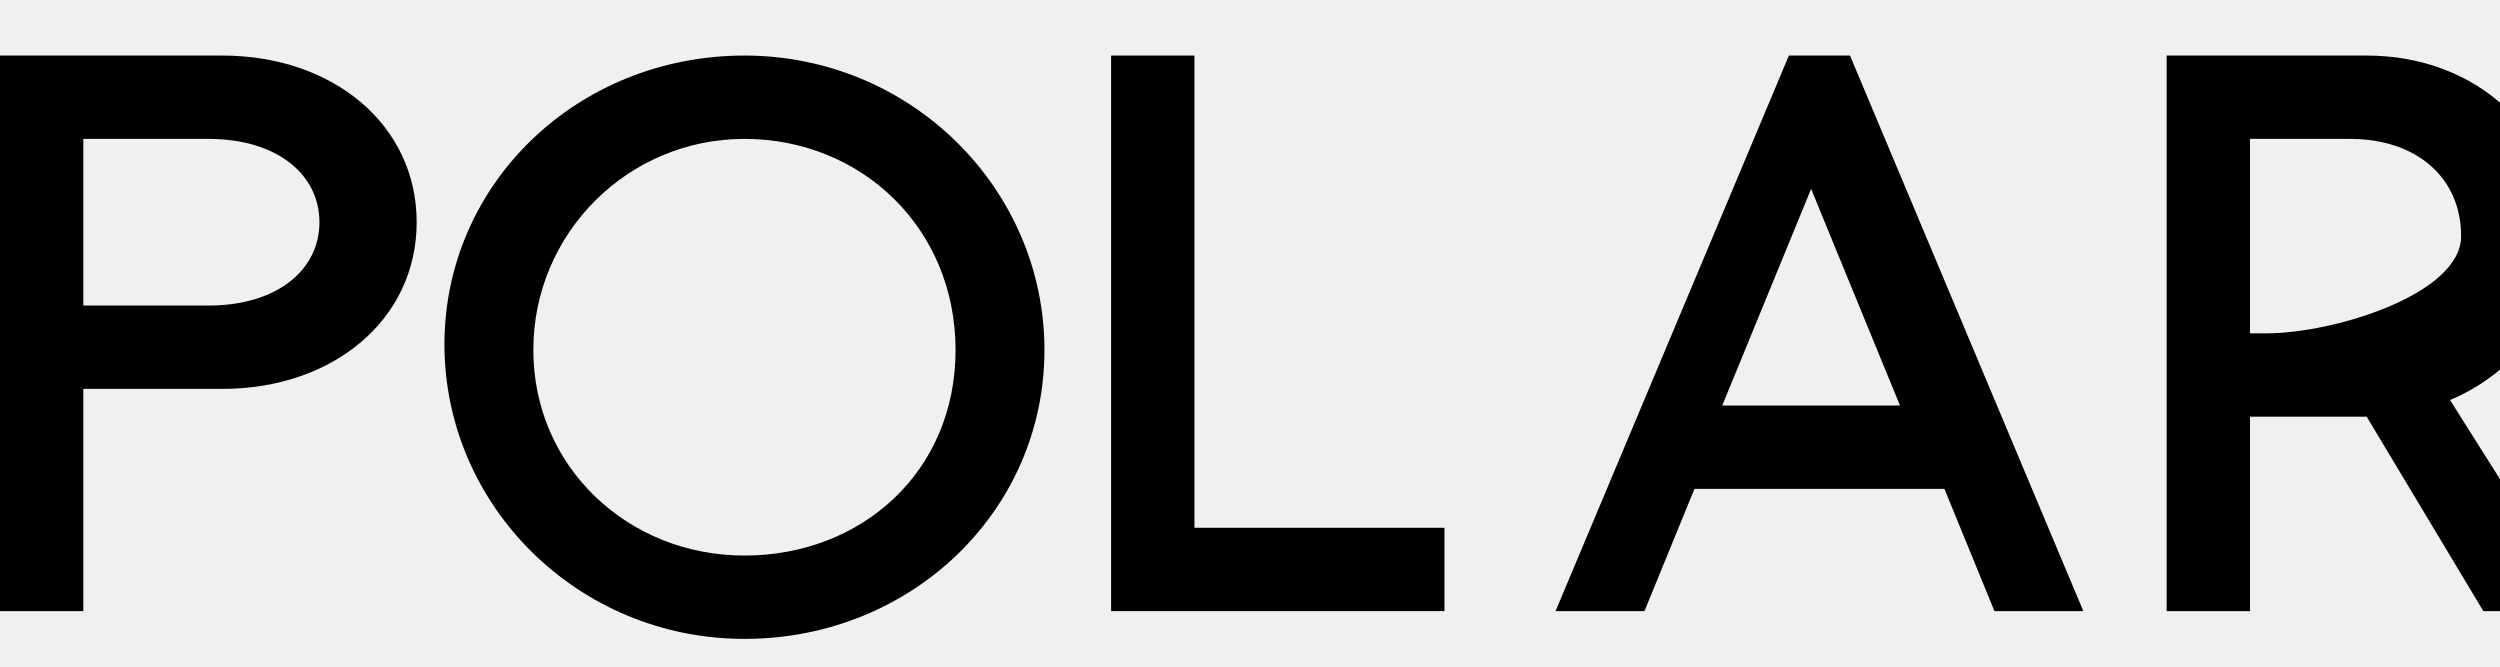
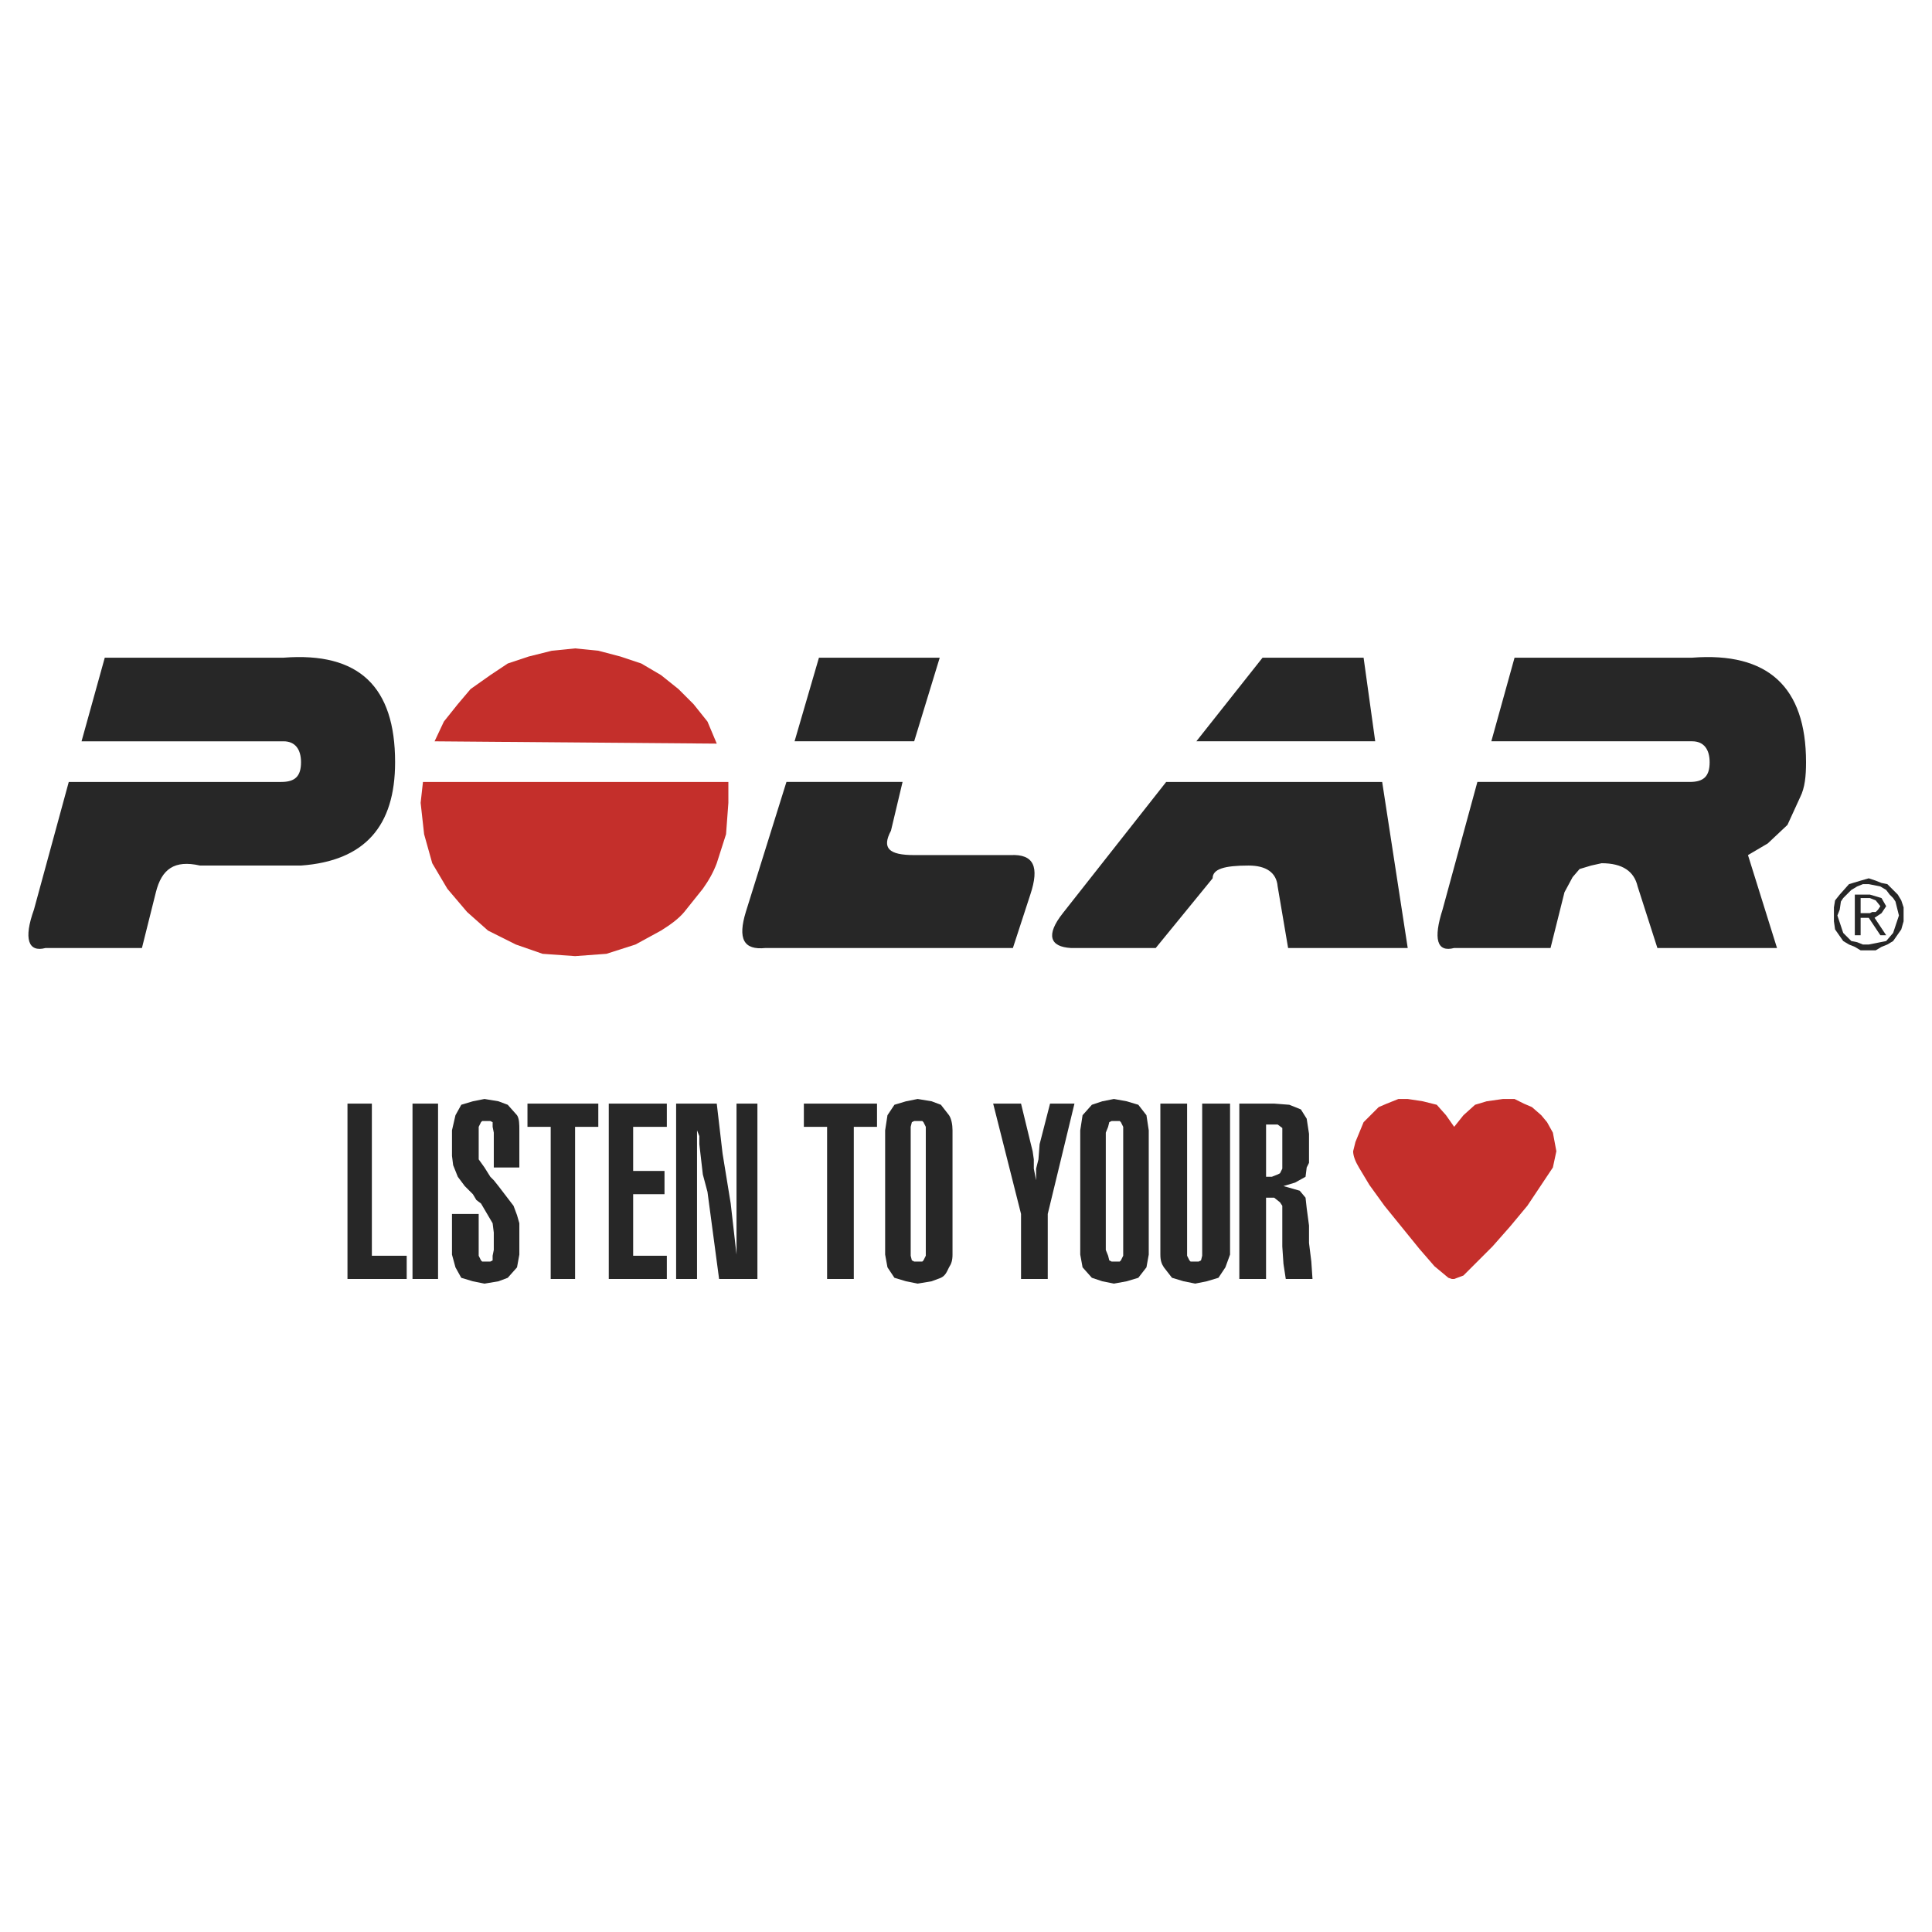
- <svg xmlns="http://www.w3.org/2000/svg" viewBox="0 0 90 24" fill="currentColor">
-   <path d="M0 2v20h3V14h5c4 0 7-2.5 7-6s-3-6-7-6H0zm7.5 9H3V5h4.5c2.5 0 4 1.3 4 3s-1.5 3-4 3z" />
-   <path d="M26.8 2c-6 0-10.8 4.6-10.8 10.4S20.8 23 26.8 23s10.8-4.6 10.8-10.4S32.8 2 26.8 2zm0 18c-4.2 0-7.6-3.2-7.6-7.4s3.4-7.6 7.6-7.6 7.6 3.2 7.6 7.6-3.4 7.4-7.6 7.4z" />
-   <path d="M40 2v20h12v-3H43V2h-3z" />
-   <path d="M64.4 2l-8.4 20h3.2l1.8-4.4h9l1.8 4.4H75L66.6 2h-2.2zm.8 4.8l3.2 7.8h-6.4l3.2-7.8z" />
-   <path d="M78 2v20h3v-7h4.2l4.2 7H93l-4.8-7.6c2.4-1 4-3.2 4-5.8 0-3.8-3-6.6-7-6.6H78zm6.6 10H81V5h3.6c2.4 0 4 1.4 4 3.5S84 12 81.6 12z" />
+ <svg xmlns="http://www.w3.org/2000/svg" width="2500" height="2500" viewBox="0 0 192.756 192.756">
+   <g fill-rule="evenodd" clip-rule="evenodd">
+     <path fill="#fff" d="M0 0h192.756v192.756H0V0z" />
+     <path d="M102.795 89.252l-1.738 5.33H76.378c-2.202.231-2.781-.927-1.969-3.592l4.055-12.977H90.05l-1.158 4.866c-.927 1.738-.232 2.433 2.317 2.433h9.616c2.318-.115 2.896 1.16 1.97 3.94zm12.512 5.331h-8.457c-2.086-.116-2.549-1.274-.811-3.476l10.311-13.092h21.55l2.549 16.568h-11.934l-1.043-6.141c-.115-1.391-1.158-2.086-2.896-2.086-2.434 0-3.592.348-3.592 1.274l-5.677 6.953zm35.8-28.966h17.727c7.531-.58 11.355 2.896 11.355 10.427 0 1.39-.115 2.549-.58 3.476l-1.273 2.78-1.971 1.854-1.969 1.159 2.896 9.269h-11.934l-1.971-6.141c-.348-1.507-1.506-2.317-3.592-2.317l-1.043.231-1.158.348-.695.811-.811 1.506-1.391 5.562h-9.615c-1.738.463-2.086-.927-1.16-3.823l3.477-12.745h21.203c1.391 0 1.969-.58 1.969-1.97 0-1.274-.578-2.085-1.738-2.085H148.79l2.317-8.342zm-13.902 8.342h-17.844l6.605-8.342h10.08l1.159 8.342zM10.453 65.617h17.843c7.531-.58 11.123 2.896 11.123 10.427 0 6.373-3.013 9.848-9.385 10.312h-10.08c-2.549-.579-3.823.348-4.402 2.665l-1.391 5.562H4.544c-1.738.463-2.202-.927-1.159-3.823l3.476-12.745h21.202c1.391 0 1.97-.58 1.97-1.97 0-1.274-.579-2.085-1.738-2.085H8.136l2.317-8.343zm80.755 8.342H79.274l2.433-8.342h12.05l-2.549 8.342z" fill="#272727" />
+     <path d="M153.773 111.266l.578.695.58 1.043.348 1.854-.348 1.623-1.158 1.738-1.391 2.084-1.738 2.086-1.738 1.971-2.896 2.896-.926.348h-.232l-.348-.117-1.391-1.158-1.506-1.738-3.477-4.287-1.506-2.084-1.043-1.738c-.348-.58-.578-1.158-.578-1.623l.23-.926.812-1.971 1.506-1.506.811-.348 1.158-.463h.928l1.506.23 1.391.348.926 1.043.812 1.158.926-1.158 1.158-1.043 1.16-.348 1.621-.23h1.158l.928.463.811.348.928.81zM59.694 64.922l2.202.579 2.085.696 1.97 1.158 1.737 1.391 1.507 1.506 1.39 1.738.927 2.202-28.154-.231.927-1.97 1.39-1.738 1.275-1.506 1.969-1.391 1.738-1.158 2.085-.696 2.317-.579 2.317-.232 2.318.231zM43.125 86.125l-.811-2.896-.347-3.129.232-2.085H72.67V80.1l-.232 3.128-.927 2.896c-.348.927-.811 1.738-1.39 2.549l-1.854 2.317c-.58.695-1.39 1.274-2.317 1.854l-2.549 1.391-2.896.927-3.128.231-3.244-.231-2.665-.927-2.78-1.391-2.086-1.854-1.969-2.317-1.508-2.548z" fill="#c42f2b" />
+     <path d="M187.721 88.094l-.58-.232-.695-.232-.811.232-1.158.347-.928 1.043-.463.58-.115.695v1.391l.115.811.811 1.159.58.348.578.231.58.348h1.506l.58-.348.578-.231.58-.348.811-1.159.232-.811v-1.391l-.232-.695-.348-.58-1.043-1.043-.578-.115zm.81 1.158l.348.348.232.348.346 1.391-.578 1.738-.695.811-.58.116-1.158.232h-.58l-.578-.232-.58-.116-.811-.811-.58-1.738.232-.579.117-.812.23-.348.811-.811.58-.347.578-.232h.58l1.158.232.58.347.348.463zm-3.476 0v4.056h.58V91.57h.811l1.158 1.738h.58l-1.158-1.738.695-.463.463-.695-.463-.811-1.16-.348h-1.506v-.001zm1.16 1.854h-.58V89.6h.926l.58.232.463.579-.23.348-.232.231h-.348l-.232.116h-.347zM89.238 110.223l-.695 1.043-.232 1.506v12.398l.232 1.273.695 1.043 1.159.348 1.159.232 1.391-.232.926-.348c.464-.23.58-.578.812-1.043.231-.348.348-.695.348-1.273v-12.398c0-.578-.116-1.158-.348-1.506l-.812-1.043-.926-.348-1.391-.23-1.159.23-1.159.348zm19.698 0l-.928 1.043-.232 1.506v12.398l.232 1.273.928 1.043 1.043.348 1.158.232 1.273-.232 1.16-.348.811-1.043.23-1.273v-12.398l-.23-1.506-.811-1.043-1.16-.348-1.273-.23-1.158.23-1.043.348zm-4.172-.116l-1.043 4.055-.115 1.508-.232.926v1.158l-.23-1.158v-.926l-.117-.812-.23-.926-.928-3.824h-2.781l2.781 11.008v6.488h2.666v-6.488l2.664-11.008h-2.435v-.001zm11.006 0v15.062c0 .578.117.926.35 1.273l.811 1.043 1.158.348 1.158.232 1.158-.232 1.16-.348.693-1.043.465-1.273v-15.062h-2.781v15.178l-.115.463-.232.117h-.811l-.115-.117-.232-.463v-15.178h-2.667zm11.355 0h-3.477v17.496h2.666v-8.111h.811l.58.463.23.348v4.057l.117 1.736.23 1.508h2.666l-.117-1.738-.23-1.854v-1.738l-.232-1.738-.115-1.043-.58-.695-1.621-.463 1.158-.348 1.043-.58.115-.926.232-.465v-2.895l-.232-1.508-.58-.926-1.158-.465-1.506-.115zm-92.457 0v17.496h5.909v-2.318h-3.476v-15.178h-2.433zm11.354.116l-.58 1.043-.347 1.506v2.551l.116.926.463 1.158.695.928.811.811.348.58.463.348 1.158 1.969.116.928v1.738l-.116.578v.463l-.231.117h-.811l-.116-.117-.232-.463v-4.17h-2.665v4.055l.347 1.273.58 1.043 1.159.348 1.158.232 1.391-.232.927-.348.927-1.043.232-1.273v-3.129l-.232-.811-.347-.928-1.506-1.969-.463-.58-.348-.348-.58-.926-.579-.811v-3.246l.232-.463.116-.115h.811l.231.115v.463l.116.58v3.477h2.549v-3.709c0-.578 0-1.158-.232-1.506l-.927-1.043-.927-.348-1.391-.23-1.158.23-1.158.348zm-4.866 17.381h2.549v-17.496h-2.549v17.496zm26.301-17.497v17.496h2.085v-14.832l.232.58v.811l.348 3.014.463 1.736 1.159 8.691h3.823v-17.496h-2.085v15.062l-.58-5.098-.811-4.982-.58-4.982h-4.054zm-6.72 0v17.496h5.793v-2.318h-3.36v-6.141h3.128v-2.316H63.17v-4.404h3.36v-2.316h-5.793v-.001zm-8.111 0v2.316h2.317v15.18h2.433v-15.18h2.317v-2.316h-7.067zm29.893 2.317v15.18h2.665v-15.18H87.5v-2.316h-7.299v2.316h2.318zm45.417.58v3.592l-.23.463-.232.117-.58.23h-.578v-5.213h1.158l.463.348v.463h-.001zm-15.874 0v12.281l-.23.463-.117.117h-.811l-.232-.117-.115-.463-.232-.578v-11.703l.232-.58.115-.463.232-.115h.811l.117.115.23.463v.58zm-19.695 0v12.281l-.232.463-.116.117h-.811l-.232-.117-.116-.463v-12.861l.116-.463.232-.115h.811l.116.115.232.463v.58z" fill="#272727" />
+   </g>
</svg>
